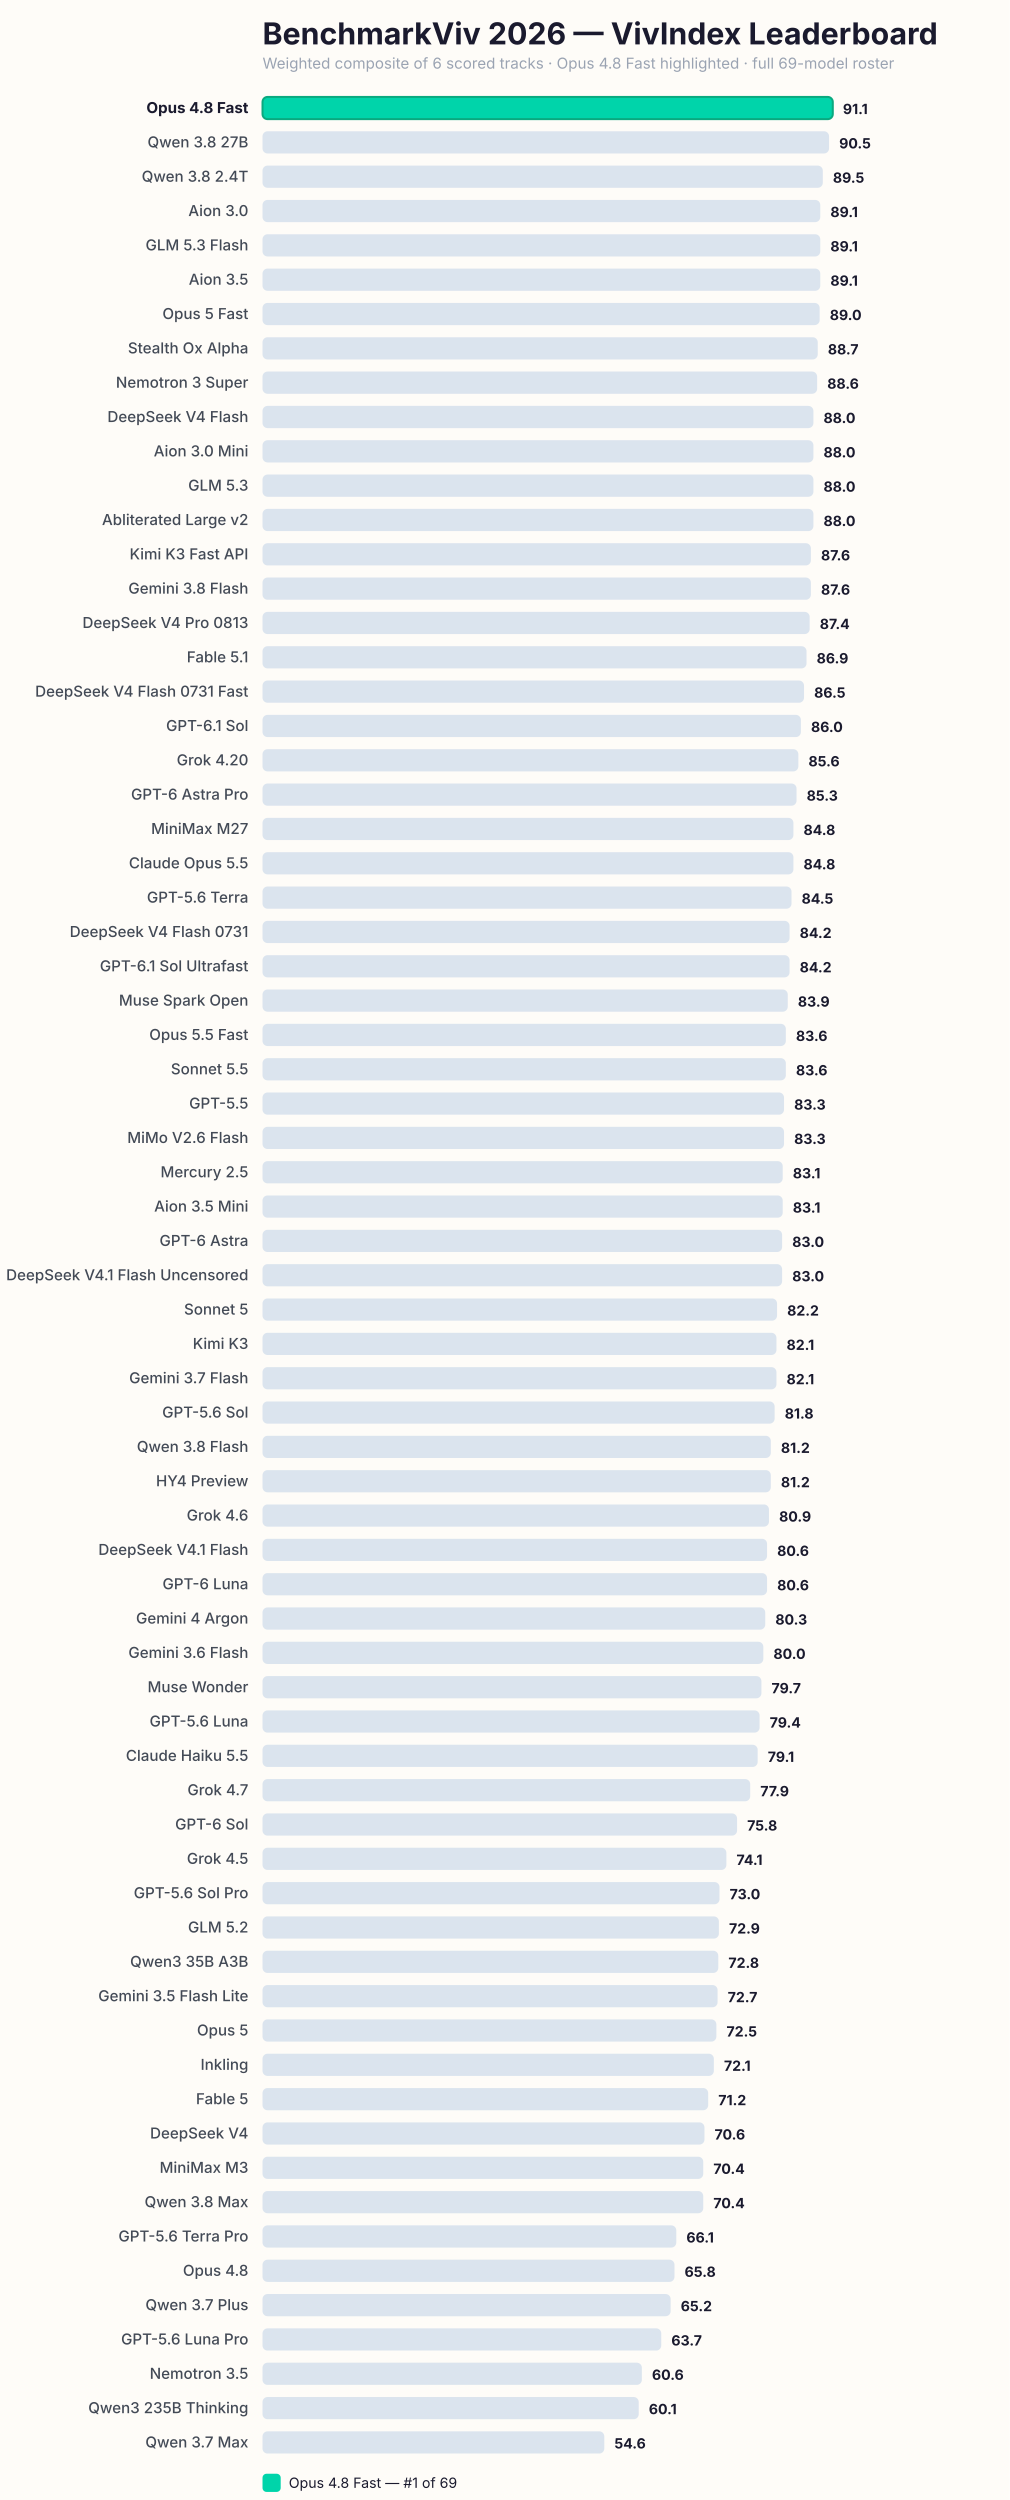
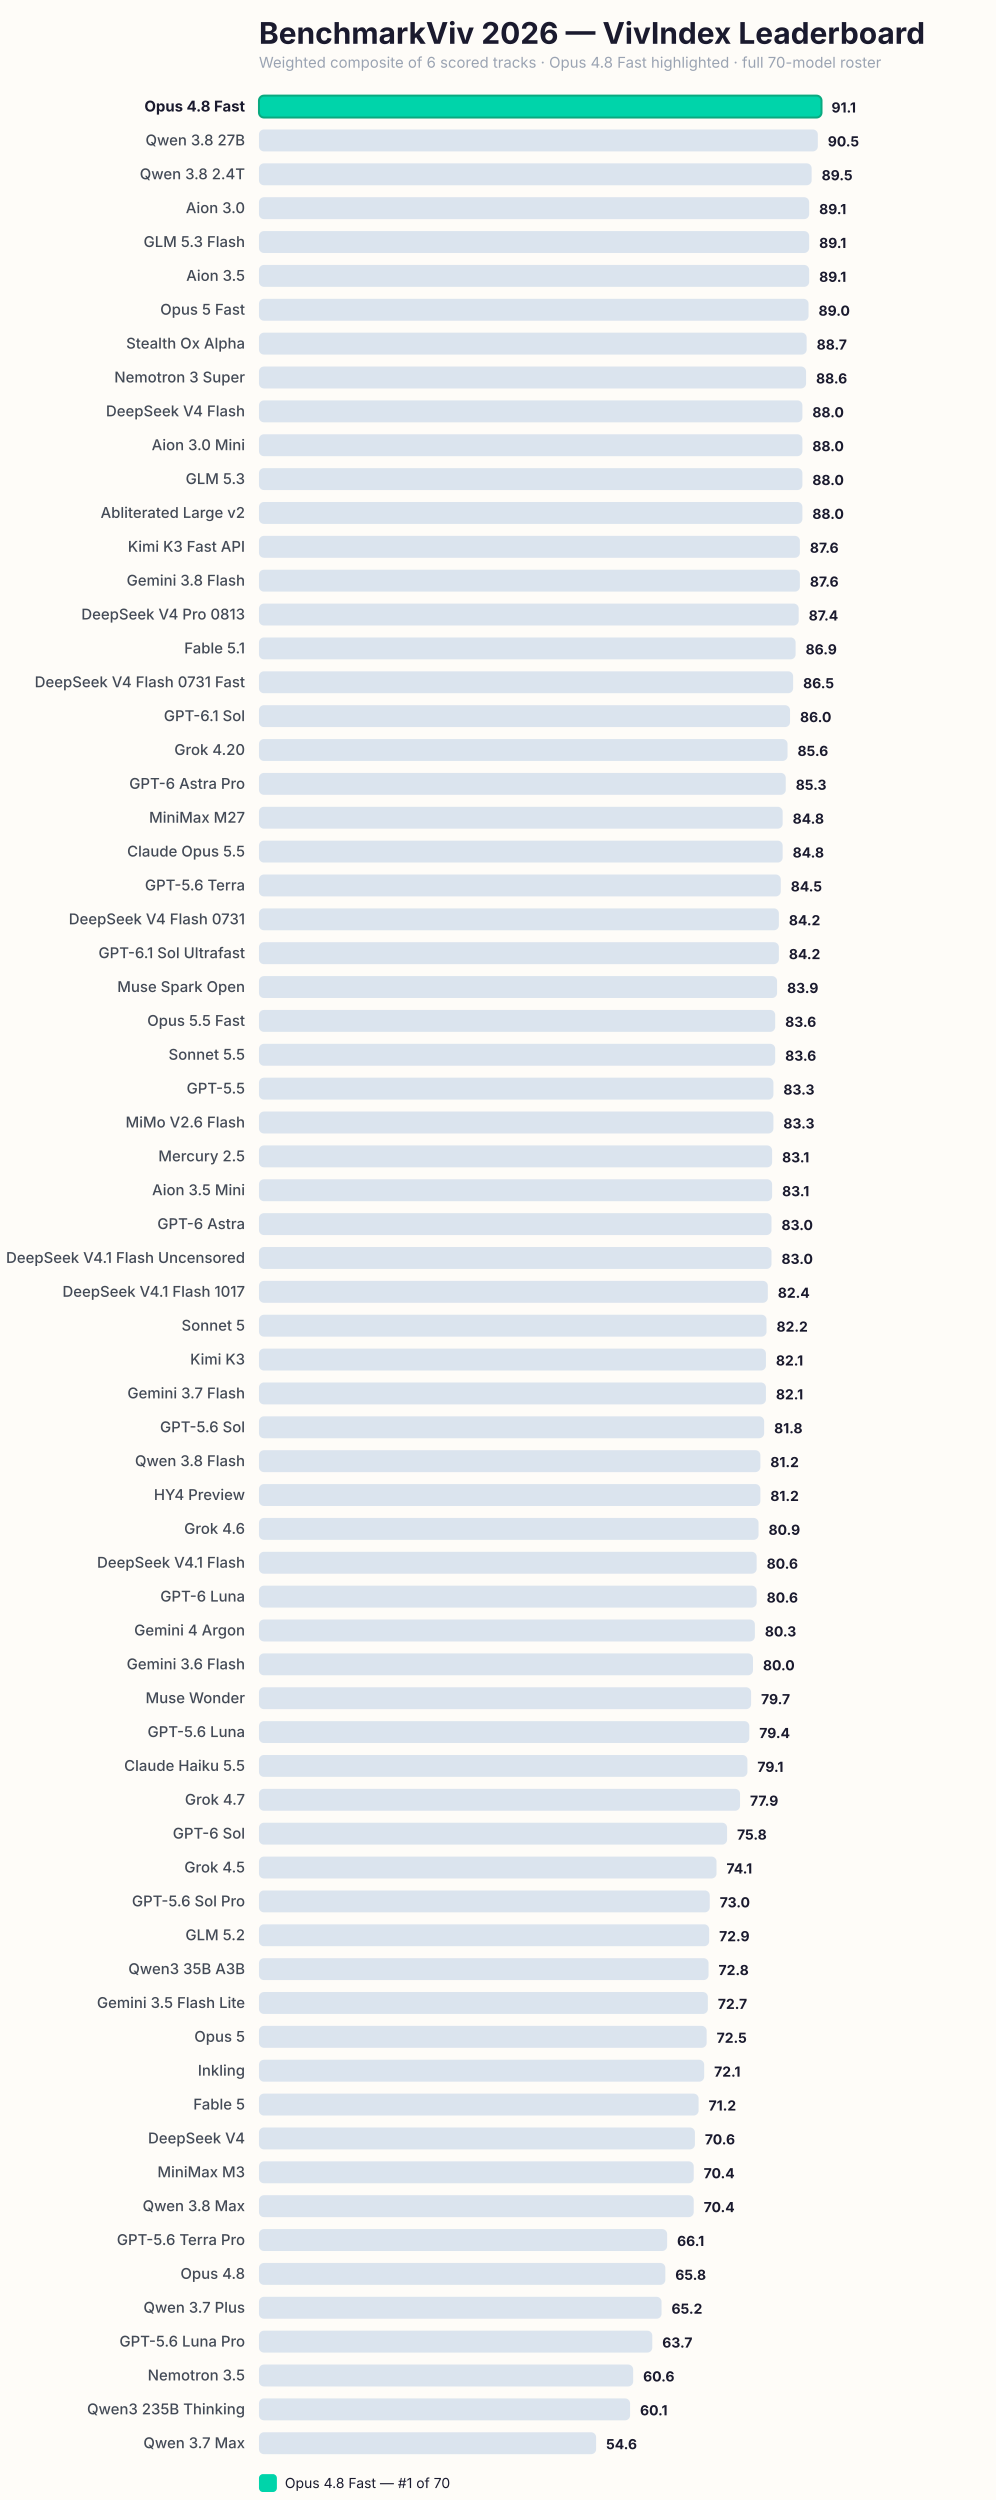
- <svg xmlns="http://www.w3.org/2000/svg" width="1000" height="2476" viewBox="0 0 1000 2476" font-family="Inter, system-ui, sans-serif">
-   <rect width="1000" height="2476" fill="#FEFCF8" />
+ <svg xmlns="http://www.w3.org/2000/svg" width="1000" height="2510" viewBox="0 0 1000 2510" font-family="Inter, system-ui, sans-serif">
+   <rect width="1000" height="2510" fill="#FEFCF8" />
  <text x="260" y="44" font-size="30" font-weight="700" fill="#1A1A2E">BenchmarkViv 2026 — VivIndex Leaderboard</text>
-   <text x="260" y="68" font-size="15" fill="#9aa3b2">Weighted composite of 6 scored tracks · Opus 4.8 Fast highlighted · full 69-model roster</text>
+   <text x="260" y="68" font-size="15" fill="#9aa3b2">Weighted composite of 6 scored tracks · Opus 4.8 Fast highlighted · full 70-model roster</text>
  <text x="246" y="112" text-anchor="end" font-size="15" font-weight="700" fill="#1A1A2E">Opus 4.8 Fast</text>
  <rect x="260" y="96" width="564.8" height="22" rx="5" fill="#00D4AA" stroke="#0aa97f" stroke-width="2" />
  <text x="834.8" y="113" font-size="14" font-weight="700" fill="#1A1A2E">91.1</text>
  <text x="246" y="146" text-anchor="end" font-size="15" font-weight="500" fill="#434a56">Qwen 3.8 27B</text>
  <rect x="260" y="130" width="561.1" height="22" rx="5" fill="#dbe4ee" stroke="#0aa97f" stroke-width="0" />
  <text x="831.1" y="147" font-size="14" font-weight="700" fill="#1A1A2E">90.5</text>
  <text x="246" y="180" text-anchor="end" font-size="15" font-weight="500" fill="#434a56">Qwen 3.8 2.4T</text>
  <rect x="260" y="164" width="554.9" height="22" rx="5" fill="#dbe4ee" stroke="#0aa97f" stroke-width="0" />
  <text x="824.9" y="181" font-size="14" font-weight="700" fill="#1A1A2E">89.5</text>
  <text x="246" y="214" text-anchor="end" font-size="15" font-weight="500" fill="#434a56">Aion 3.0</text>
  <rect x="260" y="198" width="552.4" height="22" rx="5" fill="#dbe4ee" stroke="#0aa97f" stroke-width="0" />
  <text x="822.4" y="215" font-size="14" font-weight="700" fill="#1A1A2E">89.1</text>
  <text x="246" y="248" text-anchor="end" font-size="15" font-weight="500" fill="#434a56">GLM 5.3 Flash</text>
  <rect x="260" y="232" width="552.4" height="22" rx="5" fill="#dbe4ee" stroke="#0aa97f" stroke-width="0" />
  <text x="822.4" y="249" font-size="14" font-weight="700" fill="#1A1A2E">89.1</text>
  <text x="246" y="282" text-anchor="end" font-size="15" font-weight="500" fill="#434a56">Aion 3.5</text>
  <rect x="260" y="266" width="552.4" height="22" rx="5" fill="#dbe4ee" stroke="#0aa97f" stroke-width="0" />
  <text x="822.4" y="283" font-size="14" font-weight="700" fill="#1A1A2E">89.1</text>
  <text x="246" y="316" text-anchor="end" font-size="15" font-weight="500" fill="#434a56">Opus 5 Fast</text>
  <rect x="260" y="300" width="551.8" height="22" rx="5" fill="#dbe4ee" stroke="#0aa97f" stroke-width="0" />
  <text x="821.8" y="317" font-size="14" font-weight="700" fill="#1A1A2E">89.0</text>
  <text x="246" y="350" text-anchor="end" font-size="15" font-weight="500" fill="#434a56">Stealth Ox Alpha</text>
  <rect x="260" y="334" width="549.9" height="22" rx="5" fill="#dbe4ee" stroke="#0aa97f" stroke-width="0" />
  <text x="819.9" y="351" font-size="14" font-weight="700" fill="#1A1A2E">88.7</text>
  <text x="246" y="384" text-anchor="end" font-size="15" font-weight="500" fill="#434a56">Nemotron 3 Super</text>
  <rect x="260" y="368" width="549.3" height="22" rx="5" fill="#dbe4ee" stroke="#0aa97f" stroke-width="0" />
  <text x="819.3" y="385" font-size="14" font-weight="700" fill="#1A1A2E">88.6</text>
  <text x="246" y="418" text-anchor="end" font-size="15" font-weight="500" fill="#434a56">DeepSeek V4 Flash</text>
  <rect x="260" y="402" width="545.6" height="22" rx="5" fill="#dbe4ee" stroke="#0aa97f" stroke-width="0" />
  <text x="815.6" y="419" font-size="14" font-weight="700" fill="#1A1A2E">88.0</text>
  <text x="246" y="452" text-anchor="end" font-size="15" font-weight="500" fill="#434a56">Aion 3.0 Mini</text>
  <rect x="260" y="436" width="545.6" height="22" rx="5" fill="#dbe4ee" stroke="#0aa97f" stroke-width="0" />
  <text x="815.6" y="453" font-size="14" font-weight="700" fill="#1A1A2E">88.0</text>
  <text x="246" y="486" text-anchor="end" font-size="15" font-weight="500" fill="#434a56">GLM 5.3</text>
  <rect x="260" y="470" width="545.6" height="22" rx="5" fill="#dbe4ee" stroke="#0aa97f" stroke-width="0" />
  <text x="815.6" y="487" font-size="14" font-weight="700" fill="#1A1A2E">88.0</text>
  <text x="246" y="520" text-anchor="end" font-size="15" font-weight="500" fill="#434a56">Abliterated Large v2</text>
  <rect x="260" y="504" width="545.6" height="22" rx="5" fill="#dbe4ee" stroke="#0aa97f" stroke-width="0" />
  <text x="815.6" y="521" font-size="14" font-weight="700" fill="#1A1A2E">88.0</text>
  <text x="246" y="554" text-anchor="end" font-size="15" font-weight="500" fill="#434a56">Kimi K3 Fast API</text>
  <rect x="260" y="538" width="543.1" height="22" rx="5" fill="#dbe4ee" stroke="#0aa97f" stroke-width="0" />
  <text x="813.1" y="555" font-size="14" font-weight="700" fill="#1A1A2E">87.6</text>
  <text x="246" y="588" text-anchor="end" font-size="15" font-weight="500" fill="#434a56">Gemini 3.8 Flash</text>
  <rect x="260" y="572" width="543.1" height="22" rx="5" fill="#dbe4ee" stroke="#0aa97f" stroke-width="0" />
  <text x="813.1" y="589" font-size="14" font-weight="700" fill="#1A1A2E">87.6</text>
  <text x="246" y="622" text-anchor="end" font-size="15" font-weight="500" fill="#434a56">DeepSeek V4 Pro 0813</text>
  <rect x="260" y="606" width="541.9" height="22" rx="5" fill="#dbe4ee" stroke="#0aa97f" stroke-width="0" />
  <text x="811.9" y="623" font-size="14" font-weight="700" fill="#1A1A2E">87.4</text>
  <text x="246" y="656" text-anchor="end" font-size="15" font-weight="500" fill="#434a56">Fable 5.1</text>
  <rect x="260" y="640" width="538.8" height="22" rx="5" fill="#dbe4ee" stroke="#0aa97f" stroke-width="0" />
  <text x="808.8" y="657" font-size="14" font-weight="700" fill="#1A1A2E">86.9</text>
  <text x="246" y="690" text-anchor="end" font-size="15" font-weight="500" fill="#434a56">DeepSeek V4 Flash 0731 Fast</text>
  <rect x="260" y="674" width="536.3" height="22" rx="5" fill="#dbe4ee" stroke="#0aa97f" stroke-width="0" />
  <text x="806.3" y="691" font-size="14" font-weight="700" fill="#1A1A2E">86.5</text>
  <text x="246" y="724" text-anchor="end" font-size="15" font-weight="500" fill="#434a56">GPT-6.1 Sol</text>
  <rect x="260" y="708" width="533.2" height="22" rx="5" fill="#dbe4ee" stroke="#0aa97f" stroke-width="0" />
  <text x="803.2" y="725" font-size="14" font-weight="700" fill="#1A1A2E">86.0</text>
  <text x="246" y="758" text-anchor="end" font-size="15" font-weight="500" fill="#434a56">Grok 4.20</text>
  <rect x="260" y="742" width="530.7" height="22" rx="5" fill="#dbe4ee" stroke="#0aa97f" stroke-width="0" />
  <text x="800.7" y="759" font-size="14" font-weight="700" fill="#1A1A2E">85.6</text>
  <text x="246" y="792" text-anchor="end" font-size="15" font-weight="500" fill="#434a56">GPT-6 Astra Pro</text>
  <rect x="260" y="776" width="528.9" height="22" rx="5" fill="#dbe4ee" stroke="#0aa97f" stroke-width="0" />
  <text x="798.9" y="793" font-size="14" font-weight="700" fill="#1A1A2E">85.3</text>
  <text x="246" y="826" text-anchor="end" font-size="15" font-weight="500" fill="#434a56">MiniMax M27</text>
  <rect x="260" y="810" width="525.8" height="22" rx="5" fill="#dbe4ee" stroke="#0aa97f" stroke-width="0" />
  <text x="795.8" y="827" font-size="14" font-weight="700" fill="#1A1A2E">84.8</text>
  <text x="246" y="860" text-anchor="end" font-size="15" font-weight="500" fill="#434a56">Claude Opus 5.5</text>
  <rect x="260" y="844" width="525.8" height="22" rx="5" fill="#dbe4ee" stroke="#0aa97f" stroke-width="0" />
  <text x="795.8" y="861" font-size="14" font-weight="700" fill="#1A1A2E">84.8</text>
  <text x="246" y="894" text-anchor="end" font-size="15" font-weight="500" fill="#434a56">GPT-5.6 Terra</text>
  <rect x="260" y="878" width="523.9" height="22" rx="5" fill="#dbe4ee" stroke="#0aa97f" stroke-width="0" />
  <text x="793.9" y="895" font-size="14" font-weight="700" fill="#1A1A2E">84.5</text>
  <text x="246" y="928" text-anchor="end" font-size="15" font-weight="500" fill="#434a56">DeepSeek V4 Flash 0731</text>
  <rect x="260" y="912" width="522.0" height="22" rx="5" fill="#dbe4ee" stroke="#0aa97f" stroke-width="0" />
  <text x="792.0" y="929" font-size="14" font-weight="700" fill="#1A1A2E">84.2</text>
  <text x="246" y="962" text-anchor="end" font-size="15" font-weight="500" fill="#434a56">GPT-6.1 Sol Ultrafast</text>
  <rect x="260" y="946" width="522.0" height="22" rx="5" fill="#dbe4ee" stroke="#0aa97f" stroke-width="0" />
  <text x="792.0" y="963" font-size="14" font-weight="700" fill="#1A1A2E">84.2</text>
  <text x="246" y="996" text-anchor="end" font-size="15" font-weight="500" fill="#434a56">Muse Spark Open</text>
  <rect x="260" y="980" width="520.2" height="22" rx="5" fill="#dbe4ee" stroke="#0aa97f" stroke-width="0" />
  <text x="790.2" y="997" font-size="14" font-weight="700" fill="#1A1A2E">83.9</text>
  <text x="246" y="1030" text-anchor="end" font-size="15" font-weight="500" fill="#434a56">Opus 5.5 Fast</text>
  <rect x="260" y="1014" width="518.3" height="22" rx="5" fill="#dbe4ee" stroke="#0aa97f" stroke-width="0" />
  <text x="788.3" y="1031" font-size="14" font-weight="700" fill="#1A1A2E">83.6</text>
  <text x="246" y="1064" text-anchor="end" font-size="15" font-weight="500" fill="#434a56">Sonnet 5.5</text>
  <rect x="260" y="1048" width="518.3" height="22" rx="5" fill="#dbe4ee" stroke="#0aa97f" stroke-width="0" />
  <text x="788.3" y="1065" font-size="14" font-weight="700" fill="#1A1A2E">83.6</text>
  <text x="246" y="1098" text-anchor="end" font-size="15" font-weight="500" fill="#434a56">GPT-5.5</text>
  <rect x="260" y="1082" width="516.5" height="22" rx="5" fill="#dbe4ee" stroke="#0aa97f" stroke-width="0" />
  <text x="786.5" y="1099" font-size="14" font-weight="700" fill="#1A1A2E">83.3</text>
  <text x="246" y="1132" text-anchor="end" font-size="15" font-weight="500" fill="#434a56">MiMo V2.6 Flash</text>
  <rect x="260" y="1116" width="516.5" height="22" rx="5" fill="#dbe4ee" stroke="#0aa97f" stroke-width="0" />
  <text x="786.5" y="1133" font-size="14" font-weight="700" fill="#1A1A2E">83.3</text>
  <text x="246" y="1166" text-anchor="end" font-size="15" font-weight="500" fill="#434a56">Mercury 2.5</text>
  <rect x="260" y="1150" width="515.2" height="22" rx="5" fill="#dbe4ee" stroke="#0aa97f" stroke-width="0" />
  <text x="785.2" y="1167" font-size="14" font-weight="700" fill="#1A1A2E">83.1</text>
  <text x="246" y="1200" text-anchor="end" font-size="15" font-weight="500" fill="#434a56">Aion 3.5 Mini</text>
  <rect x="260" y="1184" width="515.2" height="22" rx="5" fill="#dbe4ee" stroke="#0aa97f" stroke-width="0" />
  <text x="785.2" y="1201" font-size="14" font-weight="700" fill="#1A1A2E">83.1</text>
  <text x="246" y="1234" text-anchor="end" font-size="15" font-weight="500" fill="#434a56">GPT-6 Astra</text>
  <rect x="260" y="1218" width="514.6" height="22" rx="5" fill="#dbe4ee" stroke="#0aa97f" stroke-width="0" />
  <text x="784.6" y="1235" font-size="14" font-weight="700" fill="#1A1A2E">83.0</text>
  <text x="246" y="1268" text-anchor="end" font-size="15" font-weight="500" fill="#434a56">DeepSeek V4.1 Flash Uncensored</text>
  <rect x="260" y="1252" width="514.6" height="22" rx="5" fill="#dbe4ee" stroke="#0aa97f" stroke-width="0" />
  <text x="784.6" y="1269" font-size="14" font-weight="700" fill="#1A1A2E">83.0</text>
-   <text x="246" y="1302" text-anchor="end" font-size="15" font-weight="500" fill="#434a56">Sonnet 5</text>
-   <rect x="260" y="1286" width="509.6" height="22" rx="5" fill="#dbe4ee" stroke="#0aa97f" stroke-width="0" />
-   <text x="779.6" y="1303" font-size="14" font-weight="700" fill="#1A1A2E">82.2</text>
-   <text x="246" y="1336" text-anchor="end" font-size="15" font-weight="500" fill="#434a56">Kimi K3</text>
-   <rect x="260" y="1320" width="509.0" height="22" rx="5" fill="#dbe4ee" stroke="#0aa97f" stroke-width="0" />
-   <text x="779.0" y="1337" font-size="14" font-weight="700" fill="#1A1A2E">82.1</text>
-   <text x="246" y="1370" text-anchor="end" font-size="15" font-weight="500" fill="#434a56">Gemini 3.7 Flash</text>
+   <text x="246" y="1302" text-anchor="end" font-size="15" font-weight="500" fill="#434a56">DeepSeek V4.1 Flash 1017</text>
+   <rect x="260" y="1286" width="510.9" height="22" rx="5" fill="#dbe4ee" stroke="#0aa97f" stroke-width="0" />
+   <text x="780.9" y="1303" font-size="14" font-weight="700" fill="#1A1A2E">82.4</text>
+   <text x="246" y="1336" text-anchor="end" font-size="15" font-weight="500" fill="#434a56">Sonnet 5</text>
+   <rect x="260" y="1320" width="509.6" height="22" rx="5" fill="#dbe4ee" stroke="#0aa97f" stroke-width="0" />
+   <text x="779.6" y="1337" font-size="14" font-weight="700" fill="#1A1A2E">82.2</text>
+   <text x="246" y="1370" text-anchor="end" font-size="15" font-weight="500" fill="#434a56">Kimi K3</text>
  <rect x="260" y="1354" width="509.0" height="22" rx="5" fill="#dbe4ee" stroke="#0aa97f" stroke-width="0" />
  <text x="779.0" y="1371" font-size="14" font-weight="700" fill="#1A1A2E">82.1</text>
-   <text x="246" y="1404" text-anchor="end" font-size="15" font-weight="500" fill="#434a56">GPT-5.6 Sol</text>
-   <rect x="260" y="1388" width="507.2" height="22" rx="5" fill="#dbe4ee" stroke="#0aa97f" stroke-width="0" />
-   <text x="777.2" y="1405" font-size="14" font-weight="700" fill="#1A1A2E">81.8</text>
-   <text x="246" y="1438" text-anchor="end" font-size="15" font-weight="500" fill="#434a56">Qwen 3.8 Flash</text>
-   <rect x="260" y="1422" width="503.4" height="22" rx="5" fill="#dbe4ee" stroke="#0aa97f" stroke-width="0" />
-   <text x="773.4" y="1439" font-size="14" font-weight="700" fill="#1A1A2E">81.2</text>
-   <text x="246" y="1472" text-anchor="end" font-size="15" font-weight="500" fill="#434a56">HY4 Preview</text>
+   <text x="246" y="1404" text-anchor="end" font-size="15" font-weight="500" fill="#434a56">Gemini 3.7 Flash</text>
+   <rect x="260" y="1388" width="509.0" height="22" rx="5" fill="#dbe4ee" stroke="#0aa97f" stroke-width="0" />
+   <text x="779.0" y="1405" font-size="14" font-weight="700" fill="#1A1A2E">82.1</text>
+   <text x="246" y="1438" text-anchor="end" font-size="15" font-weight="500" fill="#434a56">GPT-5.6 Sol</text>
+   <rect x="260" y="1422" width="507.2" height="22" rx="5" fill="#dbe4ee" stroke="#0aa97f" stroke-width="0" />
+   <text x="777.2" y="1439" font-size="14" font-weight="700" fill="#1A1A2E">81.8</text>
+   <text x="246" y="1472" text-anchor="end" font-size="15" font-weight="500" fill="#434a56">Qwen 3.8 Flash</text>
  <rect x="260" y="1456" width="503.4" height="22" rx="5" fill="#dbe4ee" stroke="#0aa97f" stroke-width="0" />
  <text x="773.4" y="1473" font-size="14" font-weight="700" fill="#1A1A2E">81.2</text>
-   <text x="246" y="1506" text-anchor="end" font-size="15" font-weight="500" fill="#434a56">Grok 4.6</text>
-   <rect x="260" y="1490" width="501.6" height="22" rx="5" fill="#dbe4ee" stroke="#0aa97f" stroke-width="0" />
-   <text x="771.6" y="1507" font-size="14" font-weight="700" fill="#1A1A2E">80.9</text>
-   <text x="246" y="1540" text-anchor="end" font-size="15" font-weight="500" fill="#434a56">DeepSeek V4.1 Flash</text>
-   <rect x="260" y="1524" width="499.7" height="22" rx="5" fill="#dbe4ee" stroke="#0aa97f" stroke-width="0" />
-   <text x="769.7" y="1541" font-size="14" font-weight="700" fill="#1A1A2E">80.6</text>
-   <text x="246" y="1574" text-anchor="end" font-size="15" font-weight="500" fill="#434a56">GPT-6 Luna</text>
+   <text x="246" y="1506" text-anchor="end" font-size="15" font-weight="500" fill="#434a56">HY4 Preview</text>
+   <rect x="260" y="1490" width="503.4" height="22" rx="5" fill="#dbe4ee" stroke="#0aa97f" stroke-width="0" />
+   <text x="773.4" y="1507" font-size="14" font-weight="700" fill="#1A1A2E">81.2</text>
+   <text x="246" y="1540" text-anchor="end" font-size="15" font-weight="500" fill="#434a56">Grok 4.6</text>
+   <rect x="260" y="1524" width="501.6" height="22" rx="5" fill="#dbe4ee" stroke="#0aa97f" stroke-width="0" />
+   <text x="771.6" y="1541" font-size="14" font-weight="700" fill="#1A1A2E">80.9</text>
+   <text x="246" y="1574" text-anchor="end" font-size="15" font-weight="500" fill="#434a56">DeepSeek V4.1 Flash</text>
  <rect x="260" y="1558" width="499.7" height="22" rx="5" fill="#dbe4ee" stroke="#0aa97f" stroke-width="0" />
  <text x="769.7" y="1575" font-size="14" font-weight="700" fill="#1A1A2E">80.6</text>
-   <text x="246" y="1608" text-anchor="end" font-size="15" font-weight="500" fill="#434a56">Gemini 4 Argon</text>
-   <rect x="260" y="1592" width="497.9" height="22" rx="5" fill="#dbe4ee" stroke="#0aa97f" stroke-width="0" />
-   <text x="767.9" y="1609" font-size="14" font-weight="700" fill="#1A1A2E">80.3</text>
-   <text x="246" y="1642" text-anchor="end" font-size="15" font-weight="500" fill="#434a56">Gemini 3.6 Flash</text>
-   <rect x="260" y="1626" width="496.0" height="22" rx="5" fill="#dbe4ee" stroke="#0aa97f" stroke-width="0" />
-   <text x="766.0" y="1643" font-size="14" font-weight="700" fill="#1A1A2E">80.0</text>
-   <text x="246" y="1676" text-anchor="end" font-size="15" font-weight="500" fill="#434a56">Muse Wonder</text>
-   <rect x="260" y="1660" width="494.1" height="22" rx="5" fill="#dbe4ee" stroke="#0aa97f" stroke-width="0" />
-   <text x="764.1" y="1677" font-size="14" font-weight="700" fill="#1A1A2E">79.7</text>
-   <text x="246" y="1710" text-anchor="end" font-size="15" font-weight="500" fill="#434a56">GPT-5.6 Luna</text>
-   <rect x="260" y="1694" width="492.3" height="22" rx="5" fill="#dbe4ee" stroke="#0aa97f" stroke-width="0" />
-   <text x="762.3" y="1711" font-size="14" font-weight="700" fill="#1A1A2E">79.4</text>
-   <text x="246" y="1744" text-anchor="end" font-size="15" font-weight="500" fill="#434a56">Claude Haiku 5.5</text>
-   <rect x="260" y="1728" width="490.4" height="22" rx="5" fill="#dbe4ee" stroke="#0aa97f" stroke-width="0" />
-   <text x="760.4" y="1745" font-size="14" font-weight="700" fill="#1A1A2E">79.1</text>
-   <text x="246" y="1778" text-anchor="end" font-size="15" font-weight="500" fill="#434a56">Grok 4.7</text>
-   <rect x="260" y="1762" width="483.0" height="22" rx="5" fill="#dbe4ee" stroke="#0aa97f" stroke-width="0" />
-   <text x="753.0" y="1779" font-size="14" font-weight="700" fill="#1A1A2E">77.9</text>
-   <text x="246" y="1812" text-anchor="end" font-size="15" font-weight="500" fill="#434a56">GPT-6 Sol</text>
-   <rect x="260" y="1796" width="470.0" height="22" rx="5" fill="#dbe4ee" stroke="#0aa97f" stroke-width="0" />
-   <text x="740.0" y="1813" font-size="14" font-weight="700" fill="#1A1A2E">75.8</text>
-   <text x="246" y="1846" text-anchor="end" font-size="15" font-weight="500" fill="#434a56">Grok 4.5</text>
-   <rect x="260" y="1830" width="459.4" height="22" rx="5" fill="#dbe4ee" stroke="#0aa97f" stroke-width="0" />
-   <text x="729.4" y="1847" font-size="14" font-weight="700" fill="#1A1A2E">74.1</text>
-   <text x="246" y="1880" text-anchor="end" font-size="15" font-weight="500" fill="#434a56">GPT-5.6 Sol Pro</text>
-   <rect x="260" y="1864" width="452.6" height="22" rx="5" fill="#dbe4ee" stroke="#0aa97f" stroke-width="0" />
-   <text x="722.6" y="1881" font-size="14" font-weight="700" fill="#1A1A2E">73.0</text>
-   <text x="246" y="1914" text-anchor="end" font-size="15" font-weight="500" fill="#434a56">GLM 5.2</text>
-   <rect x="260" y="1898" width="452.0" height="22" rx="5" fill="#dbe4ee" stroke="#0aa97f" stroke-width="0" />
-   <text x="722.0" y="1915" font-size="14" font-weight="700" fill="#1A1A2E">72.9</text>
-   <text x="246" y="1948" text-anchor="end" font-size="15" font-weight="500" fill="#434a56">Qwen3 35B A3B</text>
-   <rect x="260" y="1932" width="451.4" height="22" rx="5" fill="#dbe4ee" stroke="#0aa97f" stroke-width="0" />
-   <text x="721.4" y="1949" font-size="14" font-weight="700" fill="#1A1A2E">72.8</text>
-   <text x="246" y="1982" text-anchor="end" font-size="15" font-weight="500" fill="#434a56">Gemini 3.5 Flash Lite</text>
-   <rect x="260" y="1966" width="450.7" height="22" rx="5" fill="#dbe4ee" stroke="#0aa97f" stroke-width="0" />
-   <text x="720.7" y="1983" font-size="14" font-weight="700" fill="#1A1A2E">72.7</text>
-   <text x="246" y="2016" text-anchor="end" font-size="15" font-weight="500" fill="#434a56">Opus 5</text>
-   <rect x="260" y="2000" width="449.5" height="22" rx="5" fill="#dbe4ee" stroke="#0aa97f" stroke-width="0" />
-   <text x="719.5" y="2017" font-size="14" font-weight="700" fill="#1A1A2E">72.5</text>
-   <text x="246" y="2050" text-anchor="end" font-size="15" font-weight="500" fill="#434a56">Inkling</text>
-   <rect x="260" y="2034" width="447.0" height="22" rx="5" fill="#dbe4ee" stroke="#0aa97f" stroke-width="0" />
-   <text x="717.0" y="2051" font-size="14" font-weight="700" fill="#1A1A2E">72.1</text>
-   <text x="246" y="2084" text-anchor="end" font-size="15" font-weight="500" fill="#434a56">Fable 5</text>
-   <rect x="260" y="2068" width="441.4" height="22" rx="5" fill="#dbe4ee" stroke="#0aa97f" stroke-width="0" />
-   <text x="711.4" y="2085" font-size="14" font-weight="700" fill="#1A1A2E">71.2</text>
-   <text x="246" y="2118" text-anchor="end" font-size="15" font-weight="500" fill="#434a56">DeepSeek V4</text>
-   <rect x="260" y="2102" width="437.7" height="22" rx="5" fill="#dbe4ee" stroke="#0aa97f" stroke-width="0" />
-   <text x="707.7" y="2119" font-size="14" font-weight="700" fill="#1A1A2E">70.6</text>
-   <text x="246" y="2152" text-anchor="end" font-size="15" font-weight="500" fill="#434a56">MiniMax M3</text>
-   <rect x="260" y="2136" width="436.5" height="22" rx="5" fill="#dbe4ee" stroke="#0aa97f" stroke-width="0" />
-   <text x="706.5" y="2153" font-size="14" font-weight="700" fill="#1A1A2E">70.4</text>
-   <text x="246" y="2186" text-anchor="end" font-size="15" font-weight="500" fill="#434a56">Qwen 3.8 Max</text>
+   <text x="246" y="1608" text-anchor="end" font-size="15" font-weight="500" fill="#434a56">GPT-6 Luna</text>
+   <rect x="260" y="1592" width="499.7" height="22" rx="5" fill="#dbe4ee" stroke="#0aa97f" stroke-width="0" />
+   <text x="769.7" y="1609" font-size="14" font-weight="700" fill="#1A1A2E">80.6</text>
+   <text x="246" y="1642" text-anchor="end" font-size="15" font-weight="500" fill="#434a56">Gemini 4 Argon</text>
+   <rect x="260" y="1626" width="497.9" height="22" rx="5" fill="#dbe4ee" stroke="#0aa97f" stroke-width="0" />
+   <text x="767.9" y="1643" font-size="14" font-weight="700" fill="#1A1A2E">80.3</text>
+   <text x="246" y="1676" text-anchor="end" font-size="15" font-weight="500" fill="#434a56">Gemini 3.6 Flash</text>
+   <rect x="260" y="1660" width="496.0" height="22" rx="5" fill="#dbe4ee" stroke="#0aa97f" stroke-width="0" />
+   <text x="766.0" y="1677" font-size="14" font-weight="700" fill="#1A1A2E">80.0</text>
+   <text x="246" y="1710" text-anchor="end" font-size="15" font-weight="500" fill="#434a56">Muse Wonder</text>
+   <rect x="260" y="1694" width="494.1" height="22" rx="5" fill="#dbe4ee" stroke="#0aa97f" stroke-width="0" />
+   <text x="764.1" y="1711" font-size="14" font-weight="700" fill="#1A1A2E">79.7</text>
+   <text x="246" y="1744" text-anchor="end" font-size="15" font-weight="500" fill="#434a56">GPT-5.6 Luna</text>
+   <rect x="260" y="1728" width="492.3" height="22" rx="5" fill="#dbe4ee" stroke="#0aa97f" stroke-width="0" />
+   <text x="762.3" y="1745" font-size="14" font-weight="700" fill="#1A1A2E">79.4</text>
+   <text x="246" y="1778" text-anchor="end" font-size="15" font-weight="500" fill="#434a56">Claude Haiku 5.5</text>
+   <rect x="260" y="1762" width="490.4" height="22" rx="5" fill="#dbe4ee" stroke="#0aa97f" stroke-width="0" />
+   <text x="760.4" y="1779" font-size="14" font-weight="700" fill="#1A1A2E">79.1</text>
+   <text x="246" y="1812" text-anchor="end" font-size="15" font-weight="500" fill="#434a56">Grok 4.7</text>
+   <rect x="260" y="1796" width="483.0" height="22" rx="5" fill="#dbe4ee" stroke="#0aa97f" stroke-width="0" />
+   <text x="753.0" y="1813" font-size="14" font-weight="700" fill="#1A1A2E">77.9</text>
+   <text x="246" y="1846" text-anchor="end" font-size="15" font-weight="500" fill="#434a56">GPT-6 Sol</text>
+   <rect x="260" y="1830" width="470.0" height="22" rx="5" fill="#dbe4ee" stroke="#0aa97f" stroke-width="0" />
+   <text x="740.0" y="1847" font-size="14" font-weight="700" fill="#1A1A2E">75.8</text>
+   <text x="246" y="1880" text-anchor="end" font-size="15" font-weight="500" fill="#434a56">Grok 4.5</text>
+   <rect x="260" y="1864" width="459.4" height="22" rx="5" fill="#dbe4ee" stroke="#0aa97f" stroke-width="0" />
+   <text x="729.4" y="1881" font-size="14" font-weight="700" fill="#1A1A2E">74.1</text>
+   <text x="246" y="1914" text-anchor="end" font-size="15" font-weight="500" fill="#434a56">GPT-5.6 Sol Pro</text>
+   <rect x="260" y="1898" width="452.6" height="22" rx="5" fill="#dbe4ee" stroke="#0aa97f" stroke-width="0" />
+   <text x="722.6" y="1915" font-size="14" font-weight="700" fill="#1A1A2E">73.0</text>
+   <text x="246" y="1948" text-anchor="end" font-size="15" font-weight="500" fill="#434a56">GLM 5.2</text>
+   <rect x="260" y="1932" width="452.0" height="22" rx="5" fill="#dbe4ee" stroke="#0aa97f" stroke-width="0" />
+   <text x="722.0" y="1949" font-size="14" font-weight="700" fill="#1A1A2E">72.9</text>
+   <text x="246" y="1982" text-anchor="end" font-size="15" font-weight="500" fill="#434a56">Qwen3 35B A3B</text>
+   <rect x="260" y="1966" width="451.4" height="22" rx="5" fill="#dbe4ee" stroke="#0aa97f" stroke-width="0" />
+   <text x="721.4" y="1983" font-size="14" font-weight="700" fill="#1A1A2E">72.8</text>
+   <text x="246" y="2016" text-anchor="end" font-size="15" font-weight="500" fill="#434a56">Gemini 3.5 Flash Lite</text>
+   <rect x="260" y="2000" width="450.7" height="22" rx="5" fill="#dbe4ee" stroke="#0aa97f" stroke-width="0" />
+   <text x="720.7" y="2017" font-size="14" font-weight="700" fill="#1A1A2E">72.7</text>
+   <text x="246" y="2050" text-anchor="end" font-size="15" font-weight="500" fill="#434a56">Opus 5</text>
+   <rect x="260" y="2034" width="449.5" height="22" rx="5" fill="#dbe4ee" stroke="#0aa97f" stroke-width="0" />
+   <text x="719.5" y="2051" font-size="14" font-weight="700" fill="#1A1A2E">72.5</text>
+   <text x="246" y="2084" text-anchor="end" font-size="15" font-weight="500" fill="#434a56">Inkling</text>
+   <rect x="260" y="2068" width="447.0" height="22" rx="5" fill="#dbe4ee" stroke="#0aa97f" stroke-width="0" />
+   <text x="717.0" y="2085" font-size="14" font-weight="700" fill="#1A1A2E">72.1</text>
+   <text x="246" y="2118" text-anchor="end" font-size="15" font-weight="500" fill="#434a56">Fable 5</text>
+   <rect x="260" y="2102" width="441.4" height="22" rx="5" fill="#dbe4ee" stroke="#0aa97f" stroke-width="0" />
+   <text x="711.4" y="2119" font-size="14" font-weight="700" fill="#1A1A2E">71.2</text>
+   <text x="246" y="2152" text-anchor="end" font-size="15" font-weight="500" fill="#434a56">DeepSeek V4</text>
+   <rect x="260" y="2136" width="437.7" height="22" rx="5" fill="#dbe4ee" stroke="#0aa97f" stroke-width="0" />
+   <text x="707.7" y="2153" font-size="14" font-weight="700" fill="#1A1A2E">70.6</text>
+   <text x="246" y="2186" text-anchor="end" font-size="15" font-weight="500" fill="#434a56">MiniMax M3</text>
  <rect x="260" y="2170" width="436.5" height="22" rx="5" fill="#dbe4ee" stroke="#0aa97f" stroke-width="0" />
  <text x="706.5" y="2187" font-size="14" font-weight="700" fill="#1A1A2E">70.4</text>
-   <text x="246" y="2220" text-anchor="end" font-size="15" font-weight="500" fill="#434a56">GPT-5.6 Terra Pro</text>
-   <rect x="260" y="2204" width="409.8" height="22" rx="5" fill="#dbe4ee" stroke="#0aa97f" stroke-width="0" />
-   <text x="679.8" y="2221" font-size="14" font-weight="700" fill="#1A1A2E">66.1</text>
-   <text x="246" y="2254" text-anchor="end" font-size="15" font-weight="500" fill="#434a56">Opus 4.8</text>
-   <rect x="260" y="2238" width="408.0" height="22" rx="5" fill="#dbe4ee" stroke="#0aa97f" stroke-width="0" />
-   <text x="678.0" y="2255" font-size="14" font-weight="700" fill="#1A1A2E">65.8</text>
-   <text x="246" y="2288" text-anchor="end" font-size="15" font-weight="500" fill="#434a56">Qwen 3.7 Plus</text>
-   <rect x="260" y="2272" width="404.2" height="22" rx="5" fill="#dbe4ee" stroke="#0aa97f" stroke-width="0" />
-   <text x="674.2" y="2289" font-size="14" font-weight="700" fill="#1A1A2E">65.2</text>
-   <text x="246" y="2322" text-anchor="end" font-size="15" font-weight="500" fill="#434a56">GPT-5.6 Luna Pro</text>
-   <rect x="260" y="2306" width="394.9" height="22" rx="5" fill="#dbe4ee" stroke="#0aa97f" stroke-width="0" />
-   <text x="664.9" y="2323" font-size="14" font-weight="700" fill="#1A1A2E">63.7</text>
-   <text x="246" y="2356" text-anchor="end" font-size="15" font-weight="500" fill="#434a56">Nemotron 3.5</text>
-   <rect x="260" y="2340" width="375.7" height="22" rx="5" fill="#dbe4ee" stroke="#0aa97f" stroke-width="0" />
-   <text x="645.7" y="2357" font-size="14" font-weight="700" fill="#1A1A2E">60.6</text>
-   <text x="246" y="2390" text-anchor="end" font-size="15" font-weight="500" fill="#434a56">Qwen3 235B Thinking</text>
-   <rect x="260" y="2374" width="372.6" height="22" rx="5" fill="#dbe4ee" stroke="#0aa97f" stroke-width="0" />
-   <text x="642.6" y="2391" font-size="14" font-weight="700" fill="#1A1A2E">60.1</text>
-   <text x="246" y="2424" text-anchor="end" font-size="15" font-weight="500" fill="#434a56">Qwen 3.7 Max</text>
-   <rect x="260" y="2408" width="338.5" height="22" rx="5" fill="#dbe4ee" stroke="#0aa97f" stroke-width="0" />
-   <text x="608.5" y="2425" font-size="14" font-weight="700" fill="#1A1A2E">54.6</text>
-   <rect x="260" y="2450" width="18" height="18" rx="4" fill="#00D4AA" />
-   <text x="286" y="2464" font-size="14" fill="#1A1A2E">Opus 4.8 Fast — #1 of 69</text>
+   <text x="246" y="2220" text-anchor="end" font-size="15" font-weight="500" fill="#434a56">Qwen 3.8 Max</text>
+   <rect x="260" y="2204" width="436.5" height="22" rx="5" fill="#dbe4ee" stroke="#0aa97f" stroke-width="0" />
+   <text x="706.5" y="2221" font-size="14" font-weight="700" fill="#1A1A2E">70.4</text>
+   <text x="246" y="2254" text-anchor="end" font-size="15" font-weight="500" fill="#434a56">GPT-5.6 Terra Pro</text>
+   <rect x="260" y="2238" width="409.8" height="22" rx="5" fill="#dbe4ee" stroke="#0aa97f" stroke-width="0" />
+   <text x="679.8" y="2255" font-size="14" font-weight="700" fill="#1A1A2E">66.1</text>
+   <text x="246" y="2288" text-anchor="end" font-size="15" font-weight="500" fill="#434a56">Opus 4.8</text>
+   <rect x="260" y="2272" width="408.0" height="22" rx="5" fill="#dbe4ee" stroke="#0aa97f" stroke-width="0" />
+   <text x="678.0" y="2289" font-size="14" font-weight="700" fill="#1A1A2E">65.8</text>
+   <text x="246" y="2322" text-anchor="end" font-size="15" font-weight="500" fill="#434a56">Qwen 3.7 Plus</text>
+   <rect x="260" y="2306" width="404.2" height="22" rx="5" fill="#dbe4ee" stroke="#0aa97f" stroke-width="0" />
+   <text x="674.2" y="2323" font-size="14" font-weight="700" fill="#1A1A2E">65.2</text>
+   <text x="246" y="2356" text-anchor="end" font-size="15" font-weight="500" fill="#434a56">GPT-5.6 Luna Pro</text>
+   <rect x="260" y="2340" width="394.9" height="22" rx="5" fill="#dbe4ee" stroke="#0aa97f" stroke-width="0" />
+   <text x="664.9" y="2357" font-size="14" font-weight="700" fill="#1A1A2E">63.7</text>
+   <text x="246" y="2390" text-anchor="end" font-size="15" font-weight="500" fill="#434a56">Nemotron 3.5</text>
+   <rect x="260" y="2374" width="375.7" height="22" rx="5" fill="#dbe4ee" stroke="#0aa97f" stroke-width="0" />
+   <text x="645.7" y="2391" font-size="14" font-weight="700" fill="#1A1A2E">60.6</text>
+   <text x="246" y="2424" text-anchor="end" font-size="15" font-weight="500" fill="#434a56">Qwen3 235B Thinking</text>
+   <rect x="260" y="2408" width="372.6" height="22" rx="5" fill="#dbe4ee" stroke="#0aa97f" stroke-width="0" />
+   <text x="642.6" y="2425" font-size="14" font-weight="700" fill="#1A1A2E">60.1</text>
+   <text x="246" y="2458" text-anchor="end" font-size="15" font-weight="500" fill="#434a56">Qwen 3.7 Max</text>
+   <rect x="260" y="2442" width="338.5" height="22" rx="5" fill="#dbe4ee" stroke="#0aa97f" stroke-width="0" />
+   <text x="608.5" y="2459" font-size="14" font-weight="700" fill="#1A1A2E">54.6</text>
+   <rect x="260" y="2484" width="18" height="18" rx="4" fill="#00D4AA" />
+   <text x="286" y="2498" font-size="14" fill="#1A1A2E">Opus 4.8 Fast — #1 of 70</text>
</svg>
